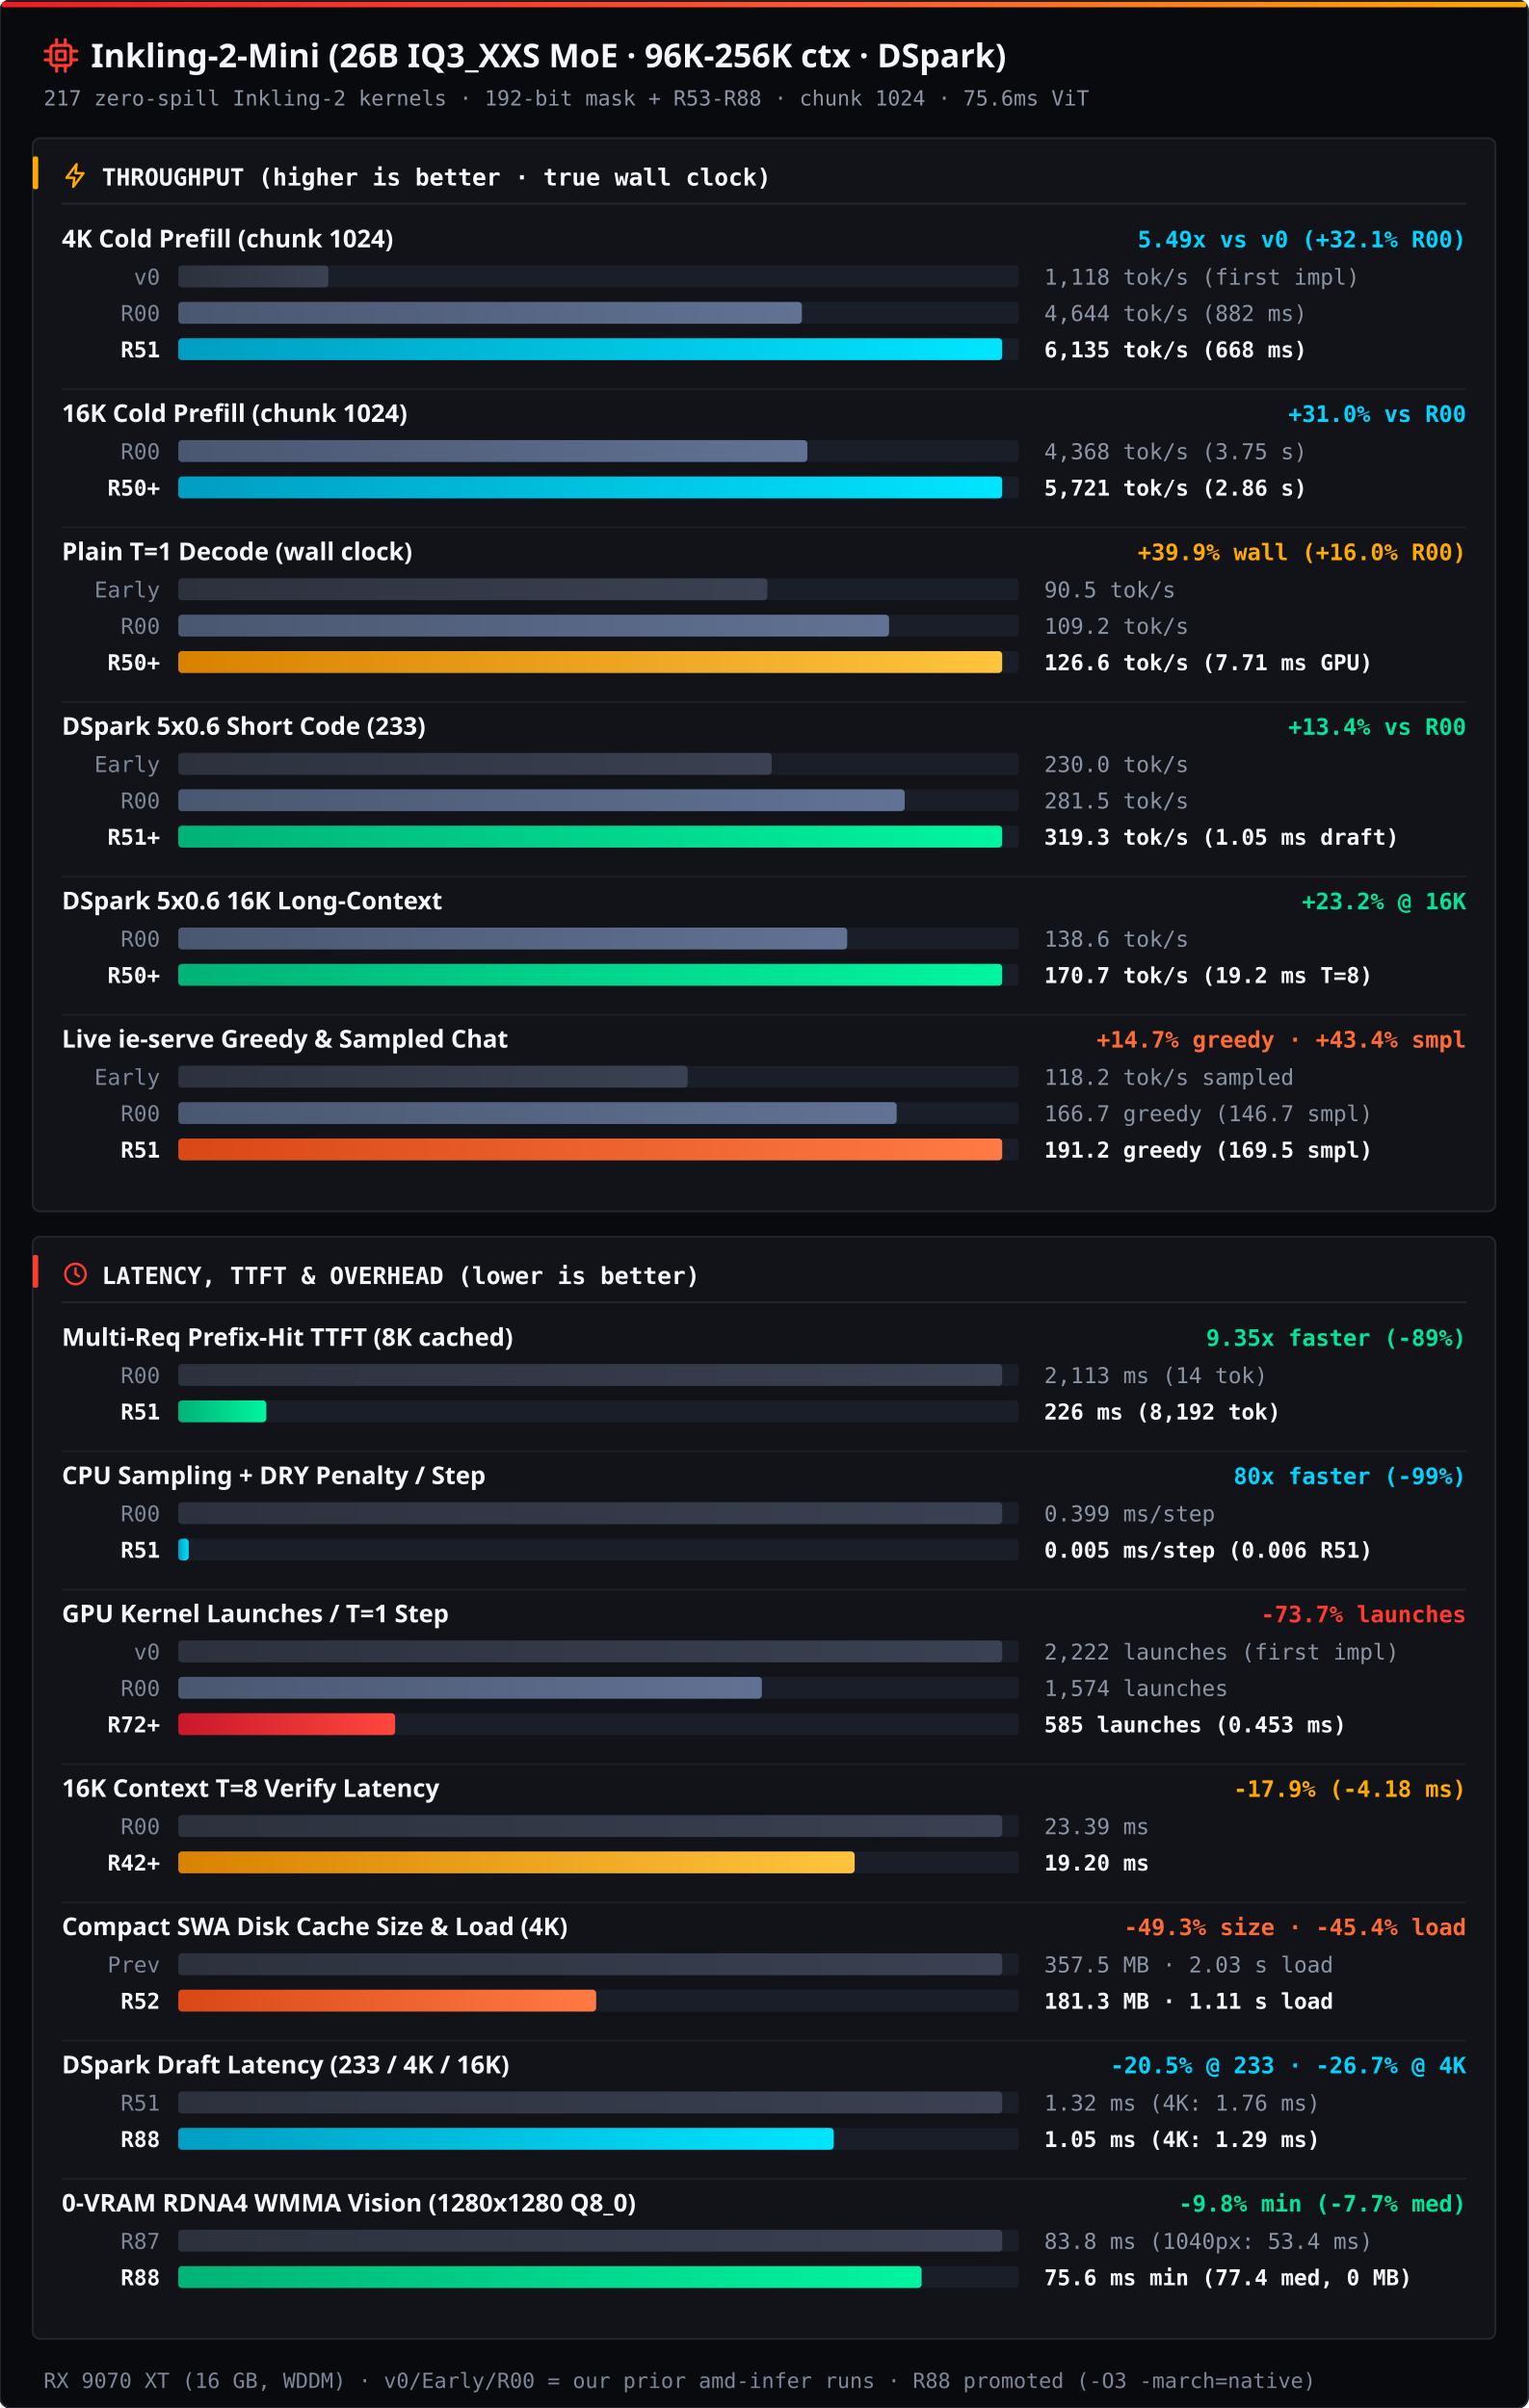
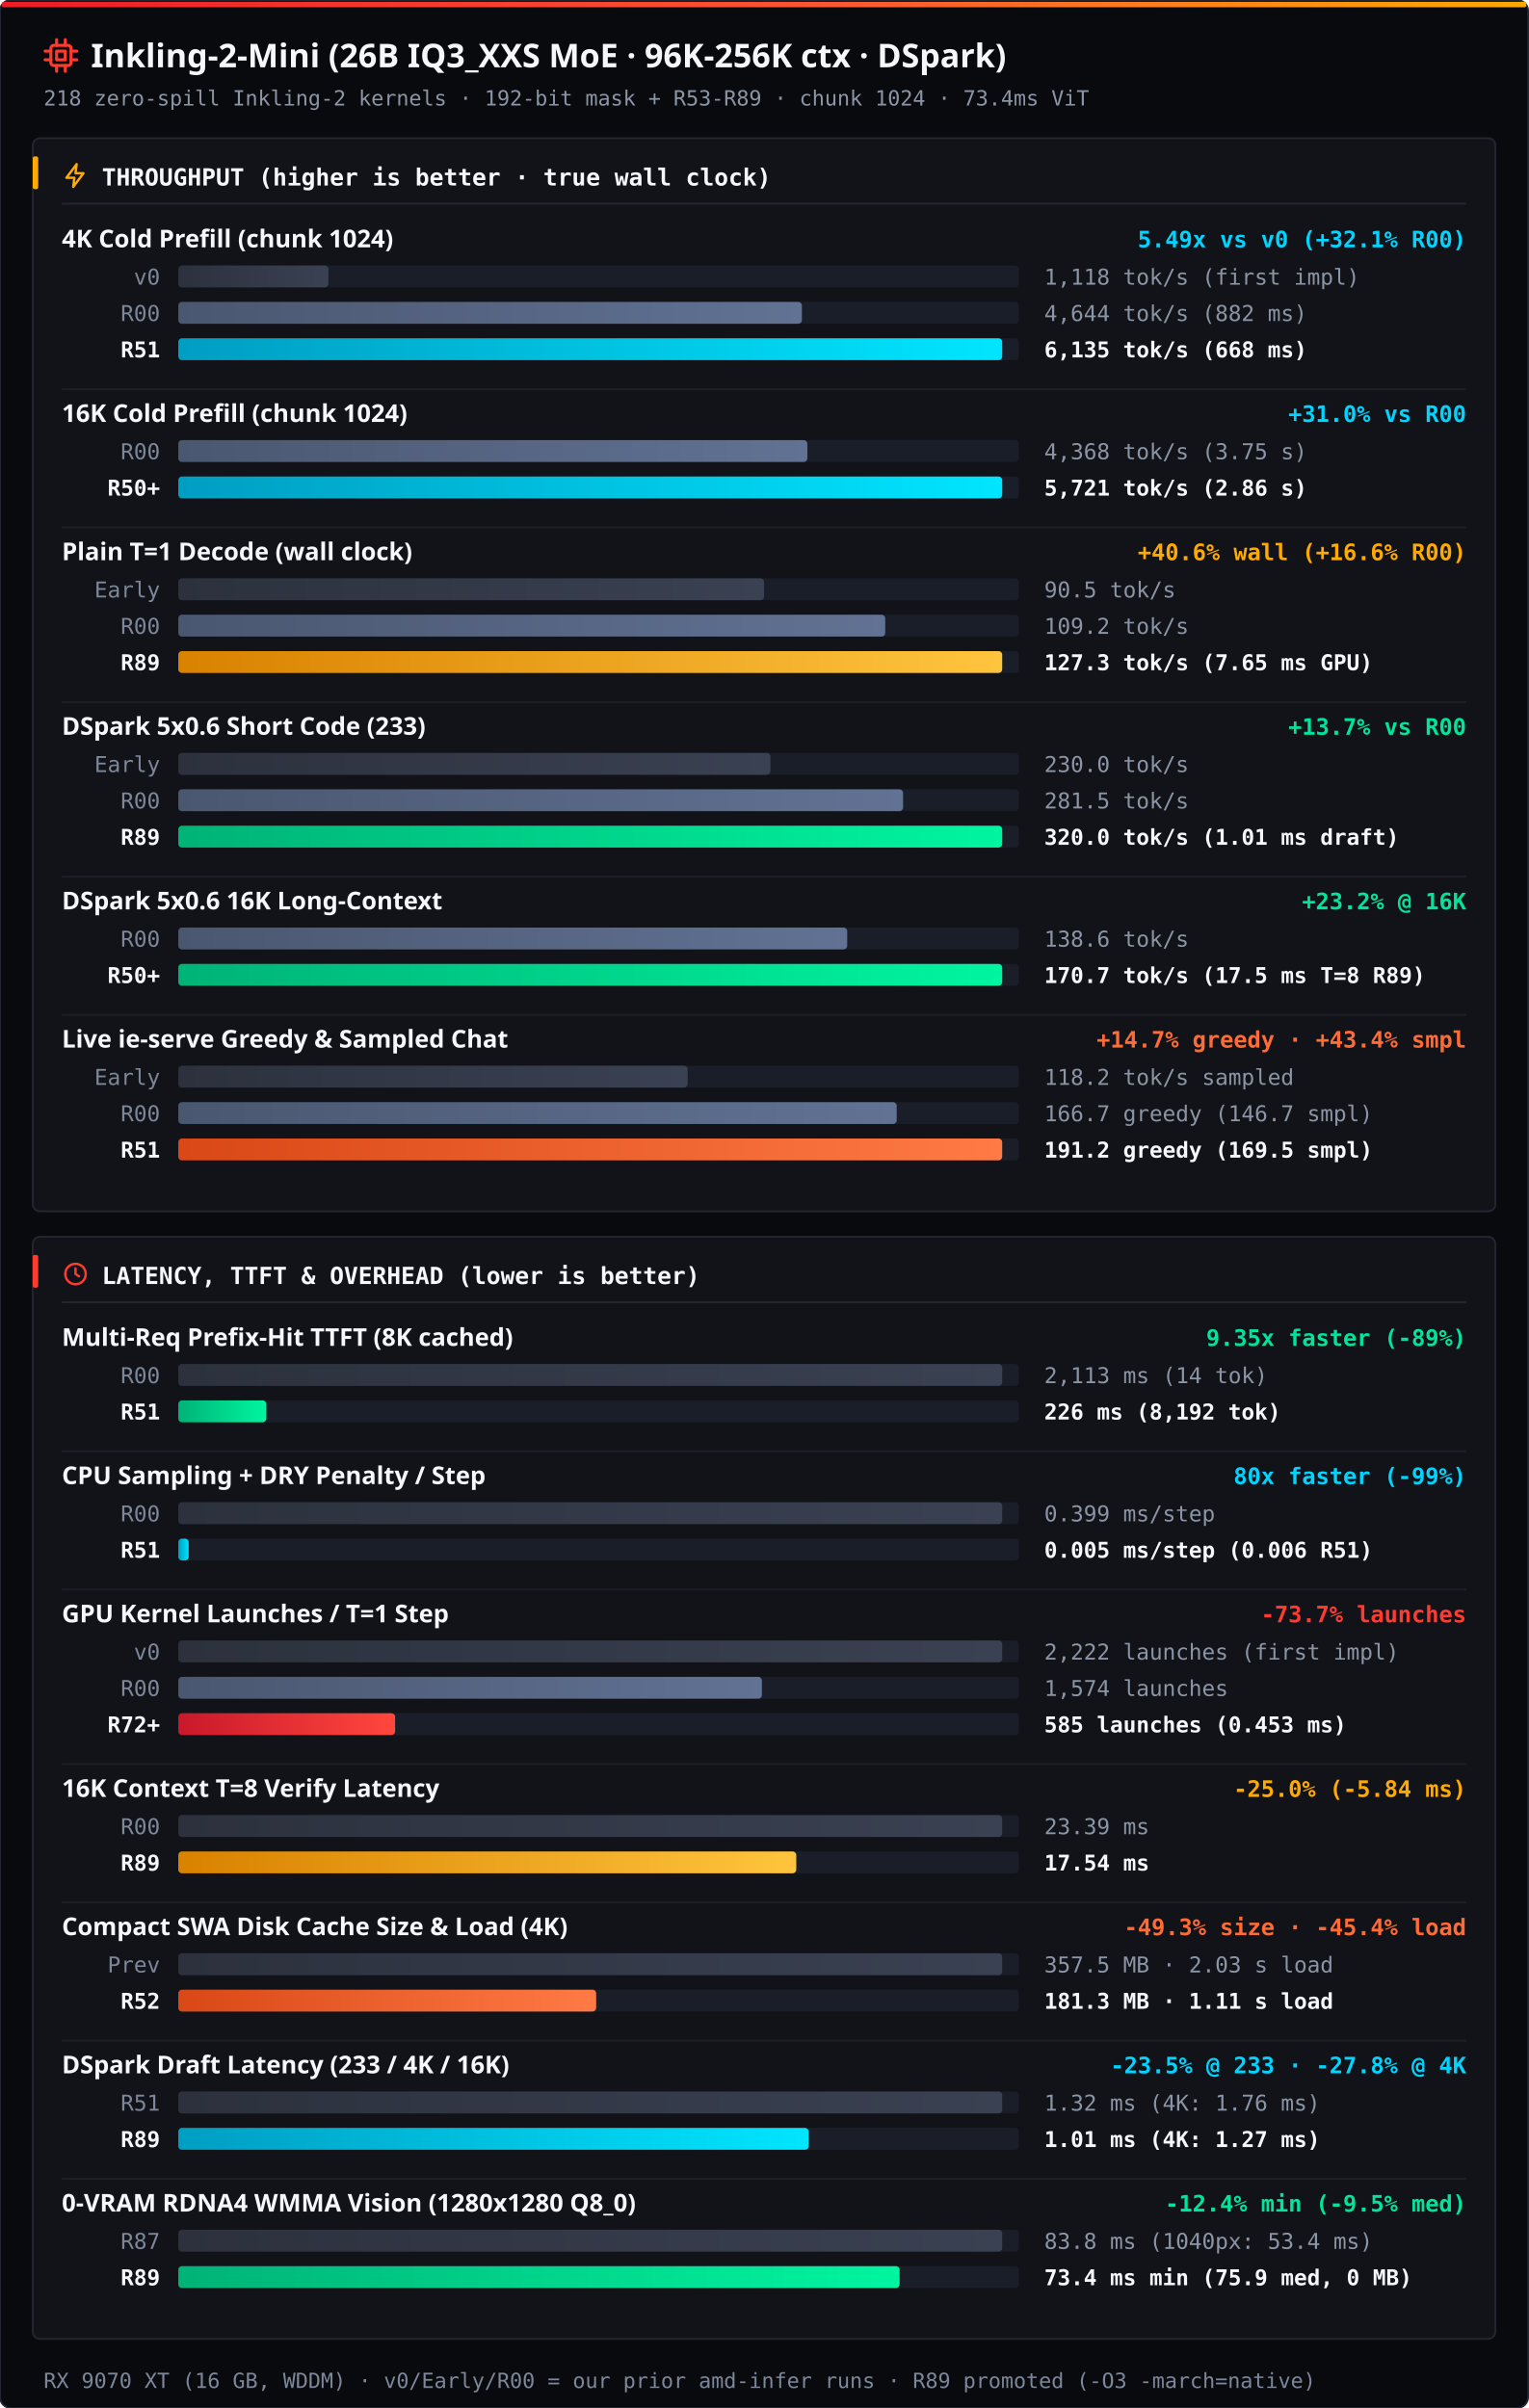
- <svg xmlns="http://www.w3.org/2000/svg" viewBox="0 0 840 1324" width="840" height="1324" role="img" aria-label="Inkling-2-Mini (26B IQ3_XXS MoE · 96K-256K ctx · f16/q4rot KV · DSpark · R88)">
+ <svg xmlns="http://www.w3.org/2000/svg" viewBox="0 0 840 1324" width="840" height="1324" role="img" aria-label="Inkling-2-Mini (26B IQ3_XXS MoE · 96K-256K ctx · f16/q4rot KV · DSpark · R89)">
  <defs>
    <linearGradient id="radeonBar" x1="0" y1="0" x2="1" y2="0">
      <stop offset="0%" stop-color="#ed1c24" />
      <stop offset="55%" stop-color="#ff5733" />
      <stop offset="100%" stop-color="#ffaa00" />
    </linearGradient>
    <linearGradient id="g_cyan" x1="0" y1="0" x2="1" y2="0">
      <stop offset="0%" stop-color="#009ec2" />
      <stop offset="100%" stop-color="#00e5ff" />
    </linearGradient>
    <linearGradient id="g_emerald" x1="0" y1="0" x2="1" y2="0">
      <stop offset="0%" stop-color="#00b377" />
      <stop offset="100%" stop-color="#00f5a0" />
    </linearGradient>
    <linearGradient id="g_amber" x1="0" y1="0" x2="1" y2="0">
      <stop offset="0%" stop-color="#d98200" />
      <stop offset="100%" stop-color="#ffc43d" />
    </linearGradient>
    <linearGradient id="g_orange" x1="0" y1="0" x2="1" y2="0">
      <stop offset="0%" stop-color="#d94816" />
      <stop offset="100%" stop-color="#ff7a45" />
    </linearGradient>
    <linearGradient id="g_crimson" x1="0" y1="0" x2="1" y2="0">
      <stop offset="0%" stop-color="#c9182b" />
      <stop offset="100%" stop-color="#ff473d" />
    </linearGradient>
    <linearGradient id="g_v0" x1="0" y1="0" x2="1" y2="0">
      <stop offset="0%" stop-color="#2c313d" />
      <stop offset="100%" stop-color="#3a4152" />
    </linearGradient>
    <linearGradient id="g_mid" x1="0" y1="0" x2="1" y2="0">
      <stop offset="0%" stop-color="#4a5770" />
      <stop offset="100%" stop-color="#617294" />
    </linearGradient>
  </defs>
  <rect width="840" height="1324" rx="6" fill="#090a0d" stroke="#232732" stroke-width="1" />
  <rect x="1" y="1" width="838" height="3" rx="1" fill="url(#radeonBar)" />
  <g transform="translate(24.0,21.0) scale(0.7917)" fill="none" stroke="#ff3b30" stroke-width="2.1" stroke-linecap="round" stroke-linejoin="round">
    <rect x="5" y="5" width="14" height="14" rx="2" />
    <rect x="9" y="9" width="6" height="6" />
    <path d="M9 1v4M15 1v4M9 19v4M15 19v4M1 9h4M1 15h4M19 9h4M19 15h4" />
  </g>
  <text x="50" y="37" fill="#f5f7fa" font-size="18" font-weight="700" font-family="system-ui,Segoe UI,sans-serif">Inkling-2-Mini (26B IQ3_XXS MoE · 96K-256K ctx · DSpark)</text>
-   <text x="24" y="58" fill="#8c95a6" font-size="11.5" font-family="ui-monospace,Consolas,monospace">217 zero-spill Inkling-2 kernels · 192-bit mask + R53-R88 · chunk 1024 · 75.6ms ViT</text>
+   <text x="24" y="58" fill="#8c95a6" font-size="11.5" font-family="ui-monospace,Consolas,monospace">218 zero-spill Inkling-2 kernels · 192-bit mask + R53-R89 · chunk 1024 · 73.4ms ViT</text>
  <rect x="18" y="76" width="804" height="590" rx="4" fill="#111318" stroke="#232732" />
  <rect x="18" y="86" width="3" height="18" rx="1" fill="#ffaa00" />
  <g transform="translate(34.0,89.0) scale(0.625)" fill="none" stroke="#ffaa00" stroke-width="2.1" stroke-linecap="round" stroke-linejoin="round">
    <path d="M13 2L4 14h7l-1 8 9-12h-7z" />
  </g>
  <text x="56" y="102" fill="#f5f7fa" font-size="13" font-weight="700" font-family="ui-monospace,Consolas,monospace">THROUGHPUT (higher is better · true wall clock)</text>
  <line x1="34" y1="112" x2="806" y2="112" stroke="#232732" stroke-width="1" />
  <text x="34" y="136" fill="#f5f7fa" font-size="13.5" font-weight="700" font-family="system-ui,Segoe UI,sans-serif">4K Cold Prefill (chunk 1024)</text>
  <text x="806" y="136" fill="#00d4ff" font-size="12.5" font-weight="700" text-anchor="end" font-family="ui-monospace,Consolas,monospace">5.49x vs v0 (+32.1% R00)</text>
  <rect x="98" y="146" width="462" height="12" rx="2" fill="#1a1e28" />
  <rect x="98" y="146" width="82.5" height="12" rx="2" fill="url(#g_v0)" />
  <text x="88" y="156.5" fill="#7d8799" font-size="12" font-weight="500" text-anchor="end" font-family="ui-monospace,Consolas,monospace">v0</text>
  <text x="574" y="156.5" fill="#8c95a6" font-size="12" font-weight="500" font-family="ui-monospace,Consolas,monospace">1,118 tok/s (first impl)</text>
  <rect x="98" y="166" width="462" height="12" rx="2" fill="#1a1e28" />
  <rect x="98" y="166" width="342.8" height="12" rx="2" fill="url(#g_mid)" />
  <text x="88" y="176.5" fill="#7d8799" font-size="12" font-weight="500" text-anchor="end" font-family="ui-monospace,Consolas,monospace">R00</text>
  <text x="574" y="176.5" fill="#8c95a6" font-size="12" font-weight="500" font-family="ui-monospace,Consolas,monospace">4,644 tok/s (882 ms)</text>
  <rect x="98" y="186" width="462" height="12" rx="2" fill="#1a1e28" />
  <rect x="98" y="186" width="452.9" height="12" rx="2" fill="url(#g_cyan)" />
  <text x="88" y="196.5" fill="#f5f7fa" font-size="12" font-weight="700" text-anchor="end" font-family="ui-monospace,Consolas,monospace">R51</text>
  <text x="574" y="196.5" fill="#f5f7fa" font-size="12" font-weight="700" font-family="ui-monospace,Consolas,monospace">6,135 tok/s (668 ms)</text>
  <line x1="34" y1="214" x2="806" y2="214" stroke="#1b1f29" stroke-width="1" />
  <text x="34" y="232" fill="#f5f7fa" font-size="13.5" font-weight="700" font-family="system-ui,Segoe UI,sans-serif">16K Cold Prefill (chunk 1024)</text>
  <text x="806" y="232" fill="#00d4ff" font-size="12.5" font-weight="700" text-anchor="end" font-family="ui-monospace,Consolas,monospace">+31.0% vs R00</text>
  <rect x="98" y="242" width="462" height="12" rx="2" fill="#1a1e28" />
  <rect x="98" y="242" width="345.8" height="12" rx="2" fill="url(#g_mid)" />
  <text x="88" y="252.5" fill="#7d8799" font-size="12" font-weight="500" text-anchor="end" font-family="ui-monospace,Consolas,monospace">R00</text>
  <text x="574" y="252.5" fill="#8c95a6" font-size="12" font-weight="500" font-family="ui-monospace,Consolas,monospace">4,368 tok/s (3.75 s)</text>
  <rect x="98" y="262" width="462" height="12" rx="2" fill="#1a1e28" />
  <rect x="98" y="262" width="452.9" height="12" rx="2" fill="url(#g_cyan)" />
  <text x="88" y="272.5" fill="#f5f7fa" font-size="12" font-weight="700" text-anchor="end" font-family="ui-monospace,Consolas,monospace">R50+</text>
  <text x="574" y="272.5" fill="#f5f7fa" font-size="12" font-weight="700" font-family="ui-monospace,Consolas,monospace">5,721 tok/s (2.86 s)</text>
  <line x1="34" y1="290" x2="806" y2="290" stroke="#1b1f29" stroke-width="1" />
  <text x="34" y="308" fill="#f5f7fa" font-size="13.5" font-weight="700" font-family="system-ui,Segoe UI,sans-serif">Plain T=1 Decode (wall clock)</text>
-   <text x="806" y="308" fill="#ffaa00" font-size="12.5" font-weight="700" text-anchor="end" font-family="ui-monospace,Consolas,monospace">+39.9% wall (+16.0% R00)</text>
+   <text x="806" y="308" fill="#ffaa00" font-size="12.5" font-weight="700" text-anchor="end" font-family="ui-monospace,Consolas,monospace">+40.6% wall (+16.6% R00)</text>
  <rect x="98" y="318" width="462" height="12" rx="2" fill="#1a1e28" />
-   <rect x="98" y="318" width="323.8" height="12" rx="2" fill="url(#g_v0)" />
+   <rect x="98" y="318" width="322.0" height="12" rx="2" fill="url(#g_v0)" />
  <text x="88" y="328.5" fill="#7d8799" font-size="12" font-weight="500" text-anchor="end" font-family="ui-monospace,Consolas,monospace">Early</text>
  <text x="574" y="328.5" fill="#8c95a6" font-size="12" font-weight="500" font-family="ui-monospace,Consolas,monospace">90.5 tok/s</text>
  <rect x="98" y="338" width="462" height="12" rx="2" fill="#1a1e28" />
-   <rect x="98" y="338" width="390.7" height="12" rx="2" fill="url(#g_mid)" />
+   <rect x="98" y="338" width="388.6" height="12" rx="2" fill="url(#g_mid)" />
  <text x="88" y="348.5" fill="#7d8799" font-size="12" font-weight="500" text-anchor="end" font-family="ui-monospace,Consolas,monospace">R00</text>
  <text x="574" y="348.5" fill="#8c95a6" font-size="12" font-weight="500" font-family="ui-monospace,Consolas,monospace">109.2 tok/s</text>
  <rect x="98" y="358" width="462" height="12" rx="2" fill="#1a1e28" />
  <rect x="98" y="358" width="452.9" height="12" rx="2" fill="url(#g_amber)" />
-   <text x="88" y="368.5" fill="#f5f7fa" font-size="12" font-weight="700" text-anchor="end" font-family="ui-monospace,Consolas,monospace">R50+</text>
-   <text x="574" y="368.5" fill="#f5f7fa" font-size="12" font-weight="700" font-family="ui-monospace,Consolas,monospace">126.6 tok/s (7.71 ms GPU)</text>
+   <text x="88" y="368.5" fill="#f5f7fa" font-size="12" font-weight="700" text-anchor="end" font-family="ui-monospace,Consolas,monospace">R89</text>
+   <text x="574" y="368.5" fill="#f5f7fa" font-size="12" font-weight="700" font-family="ui-monospace,Consolas,monospace">127.3 tok/s (7.65 ms GPU)</text>
  <line x1="34" y1="386" x2="806" y2="386" stroke="#1b1f29" stroke-width="1" />
  <text x="34" y="404" fill="#f5f7fa" font-size="13.5" font-weight="700" font-family="system-ui,Segoe UI,sans-serif">DSpark 5x0.6 Short Code (233)</text>
-   <text x="806" y="404" fill="#00e599" font-size="12.5" font-weight="700" text-anchor="end" font-family="ui-monospace,Consolas,monospace">+13.4% vs R00</text>
+   <text x="806" y="404" fill="#00e599" font-size="12.5" font-weight="700" text-anchor="end" font-family="ui-monospace,Consolas,monospace">+13.7% vs R00</text>
  <rect x="98" y="414" width="462" height="12" rx="2" fill="#1a1e28" />
-   <rect x="98" y="414" width="326.2" height="12" rx="2" fill="url(#g_v0)" />
+   <rect x="98" y="414" width="325.5" height="12" rx="2" fill="url(#g_v0)" />
  <text x="88" y="424.5" fill="#7d8799" font-size="12" font-weight="500" text-anchor="end" font-family="ui-monospace,Consolas,monospace">Early</text>
  <text x="574" y="424.5" fill="#8c95a6" font-size="12" font-weight="500" font-family="ui-monospace,Consolas,monospace">230.0 tok/s</text>
  <rect x="98" y="434" width="462" height="12" rx="2" fill="#1a1e28" />
-   <rect x="98" y="434" width="399.3" height="12" rx="2" fill="url(#g_mid)" />
+   <rect x="98" y="434" width="398.4" height="12" rx="2" fill="url(#g_mid)" />
  <text x="88" y="444.5" fill="#7d8799" font-size="12" font-weight="500" text-anchor="end" font-family="ui-monospace,Consolas,monospace">R00</text>
  <text x="574" y="444.5" fill="#8c95a6" font-size="12" font-weight="500" font-family="ui-monospace,Consolas,monospace">281.5 tok/s</text>
  <rect x="98" y="454" width="462" height="12" rx="2" fill="#1a1e28" />
  <rect x="98" y="454" width="452.9" height="12" rx="2" fill="url(#g_emerald)" />
-   <text x="88" y="464.5" fill="#f5f7fa" font-size="12" font-weight="700" text-anchor="end" font-family="ui-monospace,Consolas,monospace">R51+</text>
-   <text x="574" y="464.5" fill="#f5f7fa" font-size="12" font-weight="700" font-family="ui-monospace,Consolas,monospace">319.3 tok/s (1.05 ms draft)</text>
+   <text x="88" y="464.5" fill="#f5f7fa" font-size="12" font-weight="700" text-anchor="end" font-family="ui-monospace,Consolas,monospace">R89</text>
+   <text x="574" y="464.5" fill="#f5f7fa" font-size="12" font-weight="700" font-family="ui-monospace,Consolas,monospace">320.0 tok/s (1.01 ms draft)</text>
  <line x1="34" y1="482" x2="806" y2="482" stroke="#1b1f29" stroke-width="1" />
  <text x="34" y="500" fill="#f5f7fa" font-size="13.5" font-weight="700" font-family="system-ui,Segoe UI,sans-serif">DSpark 5x0.6 16K Long-Context</text>
  <text x="806" y="500" fill="#00e599" font-size="12.5" font-weight="700" text-anchor="end" font-family="ui-monospace,Consolas,monospace">+23.2% @ 16K</text>
  <rect x="98" y="510" width="462" height="12" rx="2" fill="#1a1e28" />
  <rect x="98" y="510" width="367.7" height="12" rx="2" fill="url(#g_mid)" />
  <text x="88" y="520.5" fill="#7d8799" font-size="12" font-weight="500" text-anchor="end" font-family="ui-monospace,Consolas,monospace">R00</text>
  <text x="574" y="520.5" fill="#8c95a6" font-size="12" font-weight="500" font-family="ui-monospace,Consolas,monospace">138.6 tok/s</text>
  <rect x="98" y="530" width="462" height="12" rx="2" fill="#1a1e28" />
  <rect x="98" y="530" width="452.9" height="12" rx="2" fill="url(#g_emerald)" />
  <text x="88" y="540.5" fill="#f5f7fa" font-size="12" font-weight="700" text-anchor="end" font-family="ui-monospace,Consolas,monospace">R50+</text>
-   <text x="574" y="540.5" fill="#f5f7fa" font-size="12" font-weight="700" font-family="ui-monospace,Consolas,monospace">170.7 tok/s (19.2 ms T=8)</text>
+   <text x="574" y="540.5" fill="#f5f7fa" font-size="12" font-weight="700" font-family="ui-monospace,Consolas,monospace">170.7 tok/s (17.5 ms T=8 R89)</text>
  <line x1="34" y1="558" x2="806" y2="558" stroke="#1b1f29" stroke-width="1" />
  <text x="34" y="576" fill="#f5f7fa" font-size="13.5" font-weight="700" font-family="system-ui,Segoe UI,sans-serif">Live ie-serve Greedy &amp; Sampled Chat</text>
  <text x="806" y="576" fill="#ff6b35" font-size="12.5" font-weight="700" text-anchor="end" font-family="ui-monospace,Consolas,monospace">+14.7% greedy · +43.4% smpl</text>
  <rect x="98" y="586" width="462" height="12" rx="2" fill="#1a1e28" />
  <rect x="98" y="586" width="280.0" height="12" rx="2" fill="url(#g_v0)" />
  <text x="88" y="596.5" fill="#7d8799" font-size="12" font-weight="500" text-anchor="end" font-family="ui-monospace,Consolas,monospace">Early</text>
  <text x="574" y="596.5" fill="#8c95a6" font-size="12" font-weight="500" font-family="ui-monospace,Consolas,monospace">118.2 tok/s sampled</text>
  <rect x="98" y="606" width="462" height="12" rx="2" fill="#1a1e28" />
  <rect x="98" y="606" width="394.9" height="12" rx="2" fill="url(#g_mid)" />
  <text x="88" y="616.5" fill="#7d8799" font-size="12" font-weight="500" text-anchor="end" font-family="ui-monospace,Consolas,monospace">R00</text>
  <text x="574" y="616.5" fill="#8c95a6" font-size="12" font-weight="500" font-family="ui-monospace,Consolas,monospace">166.7 greedy (146.7 smpl)</text>
  <rect x="98" y="626" width="462" height="12" rx="2" fill="#1a1e28" />
  <rect x="98" y="626" width="452.9" height="12" rx="2" fill="url(#g_orange)" />
  <text x="88" y="636.5" fill="#f5f7fa" font-size="12" font-weight="700" text-anchor="end" font-family="ui-monospace,Consolas,monospace">R51</text>
  <text x="574" y="636.5" fill="#f5f7fa" font-size="12" font-weight="700" font-family="ui-monospace,Consolas,monospace">191.2 greedy (169.5 smpl)</text>
  <rect x="18" y="680" width="804" height="606" rx="4" fill="#111318" stroke="#232732" />
  <rect x="18" y="690" width="3" height="18" rx="1" fill="#ff3b30" />
  <g transform="translate(34.0,693.0) scale(0.625)" fill="none" stroke="#ff3b30" stroke-width="2.1" stroke-linecap="round" stroke-linejoin="round">
    <circle cx="12" cy="12" r="9" />
    <path d="M12 7v5l3 2" />
  </g>
  <text x="56" y="706" fill="#f5f7fa" font-size="13" font-weight="700" font-family="ui-monospace,Consolas,monospace">LATENCY, TTFT &amp; OVERHEAD (lower is better)</text>
  <line x1="34" y1="716" x2="806" y2="716" stroke="#232732" stroke-width="1" />
  <text x="34" y="740" fill="#f5f7fa" font-size="13.5" font-weight="700" font-family="system-ui,Segoe UI,sans-serif">Multi-Req Prefix-Hit TTFT (8K cached)</text>
  <text x="806" y="740" fill="#00e599" font-size="12.5" font-weight="700" text-anchor="end" font-family="ui-monospace,Consolas,monospace">9.35x faster (-89%)</text>
  <rect x="98" y="750" width="462" height="12" rx="2" fill="#1a1e28" />
  <rect x="98" y="750" width="452.9" height="12" rx="2" fill="url(#g_v0)" />
  <text x="88" y="760.5" fill="#7d8799" font-size="12" font-weight="500" text-anchor="end" font-family="ui-monospace,Consolas,monospace">R00</text>
  <text x="574" y="760.5" fill="#8c95a6" font-size="12" font-weight="500" font-family="ui-monospace,Consolas,monospace">2,113 ms (14 tok)</text>
  <rect x="98" y="770" width="462" height="12" rx="2" fill="#1a1e28" />
  <rect x="98" y="770" width="48.4" height="12" rx="2" fill="url(#g_emerald)" />
  <text x="88" y="780.5" fill="#f5f7fa" font-size="12" font-weight="700" text-anchor="end" font-family="ui-monospace,Consolas,monospace">R51</text>
  <text x="574" y="780.5" fill="#f5f7fa" font-size="12" font-weight="700" font-family="ui-monospace,Consolas,monospace">226 ms (8,192 tok)</text>
  <line x1="34" y1="798" x2="806" y2="798" stroke="#1b1f29" stroke-width="1" />
  <text x="34" y="816" fill="#f5f7fa" font-size="13.5" font-weight="700" font-family="system-ui,Segoe UI,sans-serif">CPU Sampling + DRY Penalty / Step</text>
  <text x="806" y="816" fill="#00d4ff" font-size="12.5" font-weight="700" text-anchor="end" font-family="ui-monospace,Consolas,monospace">80x faster (-99%)</text>
  <rect x="98" y="826" width="462" height="12" rx="2" fill="#1a1e28" />
  <rect x="98" y="826" width="452.9" height="12" rx="2" fill="url(#g_v0)" />
  <text x="88" y="836.5" fill="#7d8799" font-size="12" font-weight="500" text-anchor="end" font-family="ui-monospace,Consolas,monospace">R00</text>
  <text x="574" y="836.5" fill="#8c95a6" font-size="12" font-weight="500" font-family="ui-monospace,Consolas,monospace">0.399 ms/step</text>
  <rect x="98" y="846" width="462" height="12" rx="2" fill="#1a1e28" />
  <rect x="98" y="846" width="5.7" height="12" rx="2" fill="url(#g_cyan)" />
  <text x="88" y="856.5" fill="#f5f7fa" font-size="12" font-weight="700" text-anchor="end" font-family="ui-monospace,Consolas,monospace">R51</text>
  <text x="574" y="856.5" fill="#f5f7fa" font-size="12" font-weight="700" font-family="ui-monospace,Consolas,monospace">0.005 ms/step (0.006 R51)</text>
  <line x1="34" y1="874" x2="806" y2="874" stroke="#1b1f29" stroke-width="1" />
  <text x="34" y="892" fill="#f5f7fa" font-size="13.5" font-weight="700" font-family="system-ui,Segoe UI,sans-serif">GPU Kernel Launches / T=1 Step</text>
  <text x="806" y="892" fill="#ff3b30" font-size="12.5" font-weight="700" text-anchor="end" font-family="ui-monospace,Consolas,monospace">-73.7% launches</text>
  <rect x="98" y="902" width="462" height="12" rx="2" fill="#1a1e28" />
  <rect x="98" y="902" width="452.9" height="12" rx="2" fill="url(#g_v0)" />
  <text x="88" y="912.5" fill="#7d8799" font-size="12" font-weight="500" text-anchor="end" font-family="ui-monospace,Consolas,monospace">v0</text>
  <text x="574" y="912.5" fill="#8c95a6" font-size="12" font-weight="500" font-family="ui-monospace,Consolas,monospace">2,222 launches (first impl)</text>
  <rect x="98" y="922" width="462" height="12" rx="2" fill="#1a1e28" />
  <rect x="98" y="922" width="320.8" height="12" rx="2" fill="url(#g_mid)" />
  <text x="88" y="932.5" fill="#7d8799" font-size="12" font-weight="500" text-anchor="end" font-family="ui-monospace,Consolas,monospace">R00</text>
  <text x="574" y="932.5" fill="#8c95a6" font-size="12" font-weight="500" font-family="ui-monospace,Consolas,monospace">1,574 launches</text>
  <rect x="98" y="942" width="462" height="12" rx="2" fill="#1a1e28" />
  <rect x="98" y="942" width="119.2" height="12" rx="2" fill="url(#g_crimson)" />
  <text x="88" y="952.5" fill="#f5f7fa" font-size="12" font-weight="700" text-anchor="end" font-family="ui-monospace,Consolas,monospace">R72+</text>
  <text x="574" y="952.5" fill="#f5f7fa" font-size="12" font-weight="700" font-family="ui-monospace,Consolas,monospace">585 launches (0.453 ms)</text>
  <line x1="34" y1="970" x2="806" y2="970" stroke="#1b1f29" stroke-width="1" />
  <text x="34" y="988" fill="#f5f7fa" font-size="13.5" font-weight="700" font-family="system-ui,Segoe UI,sans-serif">16K Context T=8 Verify Latency</text>
-   <text x="806" y="988" fill="#ffaa00" font-size="12.5" font-weight="700" text-anchor="end" font-family="ui-monospace,Consolas,monospace">-17.9% (-4.18 ms)</text>
+   <text x="806" y="988" fill="#ffaa00" font-size="12.5" font-weight="700" text-anchor="end" font-family="ui-monospace,Consolas,monospace">-25.0% (-5.84 ms)</text>
  <rect x="98" y="998" width="462" height="12" rx="2" fill="#1a1e28" />
  <rect x="98" y="998" width="452.9" height="12" rx="2" fill="url(#g_v0)" />
  <text x="88" y="1008.5" fill="#7d8799" font-size="12" font-weight="500" text-anchor="end" font-family="ui-monospace,Consolas,monospace">R00</text>
  <text x="574" y="1008.5" fill="#8c95a6" font-size="12" font-weight="500" font-family="ui-monospace,Consolas,monospace">23.39 ms</text>
  <rect x="98" y="1018" width="462" height="12" rx="2" fill="#1a1e28" />
-   <rect x="98" y="1018" width="371.8" height="12" rx="2" fill="url(#g_amber)" />
-   <text x="88" y="1028.5" fill="#f5f7fa" font-size="12" font-weight="700" text-anchor="end" font-family="ui-monospace,Consolas,monospace">R42+</text>
-   <text x="574" y="1028.5" fill="#f5f7fa" font-size="12" font-weight="700" font-family="ui-monospace,Consolas,monospace">19.20 ms</text>
+   <rect x="98" y="1018" width="339.7" height="12" rx="2" fill="url(#g_amber)" />
+   <text x="88" y="1028.5" fill="#f5f7fa" font-size="12" font-weight="700" text-anchor="end" font-family="ui-monospace,Consolas,monospace">R89</text>
+   <text x="574" y="1028.5" fill="#f5f7fa" font-size="12" font-weight="700" font-family="ui-monospace,Consolas,monospace">17.54 ms</text>
  <line x1="34" y1="1046" x2="806" y2="1046" stroke="#1b1f29" stroke-width="1" />
  <text x="34" y="1064" fill="#f5f7fa" font-size="13.5" font-weight="700" font-family="system-ui,Segoe UI,sans-serif">Compact SWA Disk Cache Size &amp; Load (4K)</text>
  <text x="806" y="1064" fill="#ff6b35" font-size="12.5" font-weight="700" text-anchor="end" font-family="ui-monospace,Consolas,monospace">-49.3% size · -45.4% load</text>
  <rect x="98" y="1074" width="462" height="12" rx="2" fill="#1a1e28" />
  <rect x="98" y="1074" width="452.9" height="12" rx="2" fill="url(#g_v0)" />
  <text x="88" y="1084.5" fill="#7d8799" font-size="12" font-weight="500" text-anchor="end" font-family="ui-monospace,Consolas,monospace">Prev</text>
  <text x="574" y="1084.5" fill="#8c95a6" font-size="12" font-weight="500" font-family="ui-monospace,Consolas,monospace">357.5 MB · 2.03 s load</text>
  <rect x="98" y="1094" width="462" height="12" rx="2" fill="#1a1e28" />
  <rect x="98" y="1094" width="229.7" height="12" rx="2" fill="url(#g_orange)" />
  <text x="88" y="1104.5" fill="#f5f7fa" font-size="12" font-weight="700" text-anchor="end" font-family="ui-monospace,Consolas,monospace">R52</text>
  <text x="574" y="1104.5" fill="#f5f7fa" font-size="12" font-weight="700" font-family="ui-monospace,Consolas,monospace">181.3 MB · 1.11 s load</text>
  <line x1="34" y1="1122" x2="806" y2="1122" stroke="#1b1f29" stroke-width="1" />
  <text x="34" y="1140" fill="#f5f7fa" font-size="13.5" font-weight="700" font-family="system-ui,Segoe UI,sans-serif">DSpark Draft Latency (233 / 4K / 16K)</text>
-   <text x="806" y="1140" fill="#00d4ff" font-size="12.5" font-weight="700" text-anchor="end" font-family="ui-monospace,Consolas,monospace">-20.5% @ 233 · -26.7% @ 4K</text>
+   <text x="806" y="1140" fill="#00d4ff" font-size="12.5" font-weight="700" text-anchor="end" font-family="ui-monospace,Consolas,monospace">-23.5% @ 233 · -27.8% @ 4K</text>
  <rect x="98" y="1150" width="462" height="12" rx="2" fill="#1a1e28" />
  <rect x="98" y="1150" width="452.9" height="12" rx="2" fill="url(#g_v0)" />
  <text x="88" y="1160.5" fill="#7d8799" font-size="12" font-weight="500" text-anchor="end" font-family="ui-monospace,Consolas,monospace">R51</text>
  <text x="574" y="1160.5" fill="#8c95a6" font-size="12" font-weight="500" font-family="ui-monospace,Consolas,monospace">1.32 ms (4K: 1.76 ms)</text>
  <rect x="98" y="1170" width="462" height="12" rx="2" fill="#1a1e28" />
-   <rect x="98" y="1170" width="360.3" height="12" rx="2" fill="url(#g_cyan)" />
-   <text x="88" y="1180.5" fill="#f5f7fa" font-size="12" font-weight="700" text-anchor="end" font-family="ui-monospace,Consolas,monospace">R88</text>
-   <text x="574" y="1180.5" fill="#f5f7fa" font-size="12" font-weight="700" font-family="ui-monospace,Consolas,monospace">1.05 ms (4K: 1.29 ms)</text>
+   <rect x="98" y="1170" width="346.5" height="12" rx="2" fill="url(#g_cyan)" />
+   <text x="88" y="1180.5" fill="#f5f7fa" font-size="12" font-weight="700" text-anchor="end" font-family="ui-monospace,Consolas,monospace">R89</text>
+   <text x="574" y="1180.5" fill="#f5f7fa" font-size="12" font-weight="700" font-family="ui-monospace,Consolas,monospace">1.01 ms (4K: 1.27 ms)</text>
  <line x1="34" y1="1198" x2="806" y2="1198" stroke="#1b1f29" stroke-width="1" />
  <text x="34" y="1216" fill="#f5f7fa" font-size="13.5" font-weight="700" font-family="system-ui,Segoe UI,sans-serif">0-VRAM RDNA4 WMMA Vision (1280x1280 Q8_0)</text>
-   <text x="806" y="1216" fill="#00e599" font-size="12.5" font-weight="700" text-anchor="end" font-family="ui-monospace,Consolas,monospace">-9.8% min (-7.7% med)</text>
+   <text x="806" y="1216" fill="#00e599" font-size="12.5" font-weight="700" text-anchor="end" font-family="ui-monospace,Consolas,monospace">-12.4% min (-9.5% med)</text>
  <rect x="98" y="1226" width="462" height="12" rx="2" fill="#1a1e28" />
  <rect x="98" y="1226" width="452.9" height="12" rx="2" fill="url(#g_v0)" />
  <text x="88" y="1236.5" fill="#7d8799" font-size="12" font-weight="500" text-anchor="end" font-family="ui-monospace,Consolas,monospace">R87</text>
  <text x="574" y="1236.5" fill="#8c95a6" font-size="12" font-weight="500" font-family="ui-monospace,Consolas,monospace">83.8 ms (1040px: 53.4 ms)</text>
  <rect x="98" y="1246" width="462" height="12" rx="2" fill="#1a1e28" />
-   <rect x="98" y="1246" width="408.6" height="12" rx="2" fill="url(#g_emerald)" />
-   <text x="88" y="1256.5" fill="#f5f7fa" font-size="12" font-weight="700" text-anchor="end" font-family="ui-monospace,Consolas,monospace">R88</text>
-   <text x="574" y="1256.5" fill="#f5f7fa" font-size="12" font-weight="700" font-family="ui-monospace,Consolas,monospace">75.6 ms min (77.4 med, 0 MB)</text>
-   <text x="24" y="1313" fill="#7d8799" font-size="11.5" font-family="ui-monospace,Consolas,monospace">RX 9070 XT (16 GB, WDDM) · v0/Early/R00 = our prior amd-infer runs · R88 promoted (-O3 -march=native)</text>
+   <rect x="98" y="1246" width="396.5" height="12" rx="2" fill="url(#g_emerald)" />
+   <text x="88" y="1256.5" fill="#f5f7fa" font-size="12" font-weight="700" text-anchor="end" font-family="ui-monospace,Consolas,monospace">R89</text>
+   <text x="574" y="1256.5" fill="#f5f7fa" font-size="12" font-weight="700" font-family="ui-monospace,Consolas,monospace">73.4 ms min (75.9 med, 0 MB)</text>
+   <text x="24" y="1313" fill="#7d8799" font-size="11.5" font-family="ui-monospace,Consolas,monospace">RX 9070 XT (16 GB, WDDM) · v0/Early/R00 = our prior amd-infer runs · R89 promoted (-O3 -march=native)</text>
</svg>
